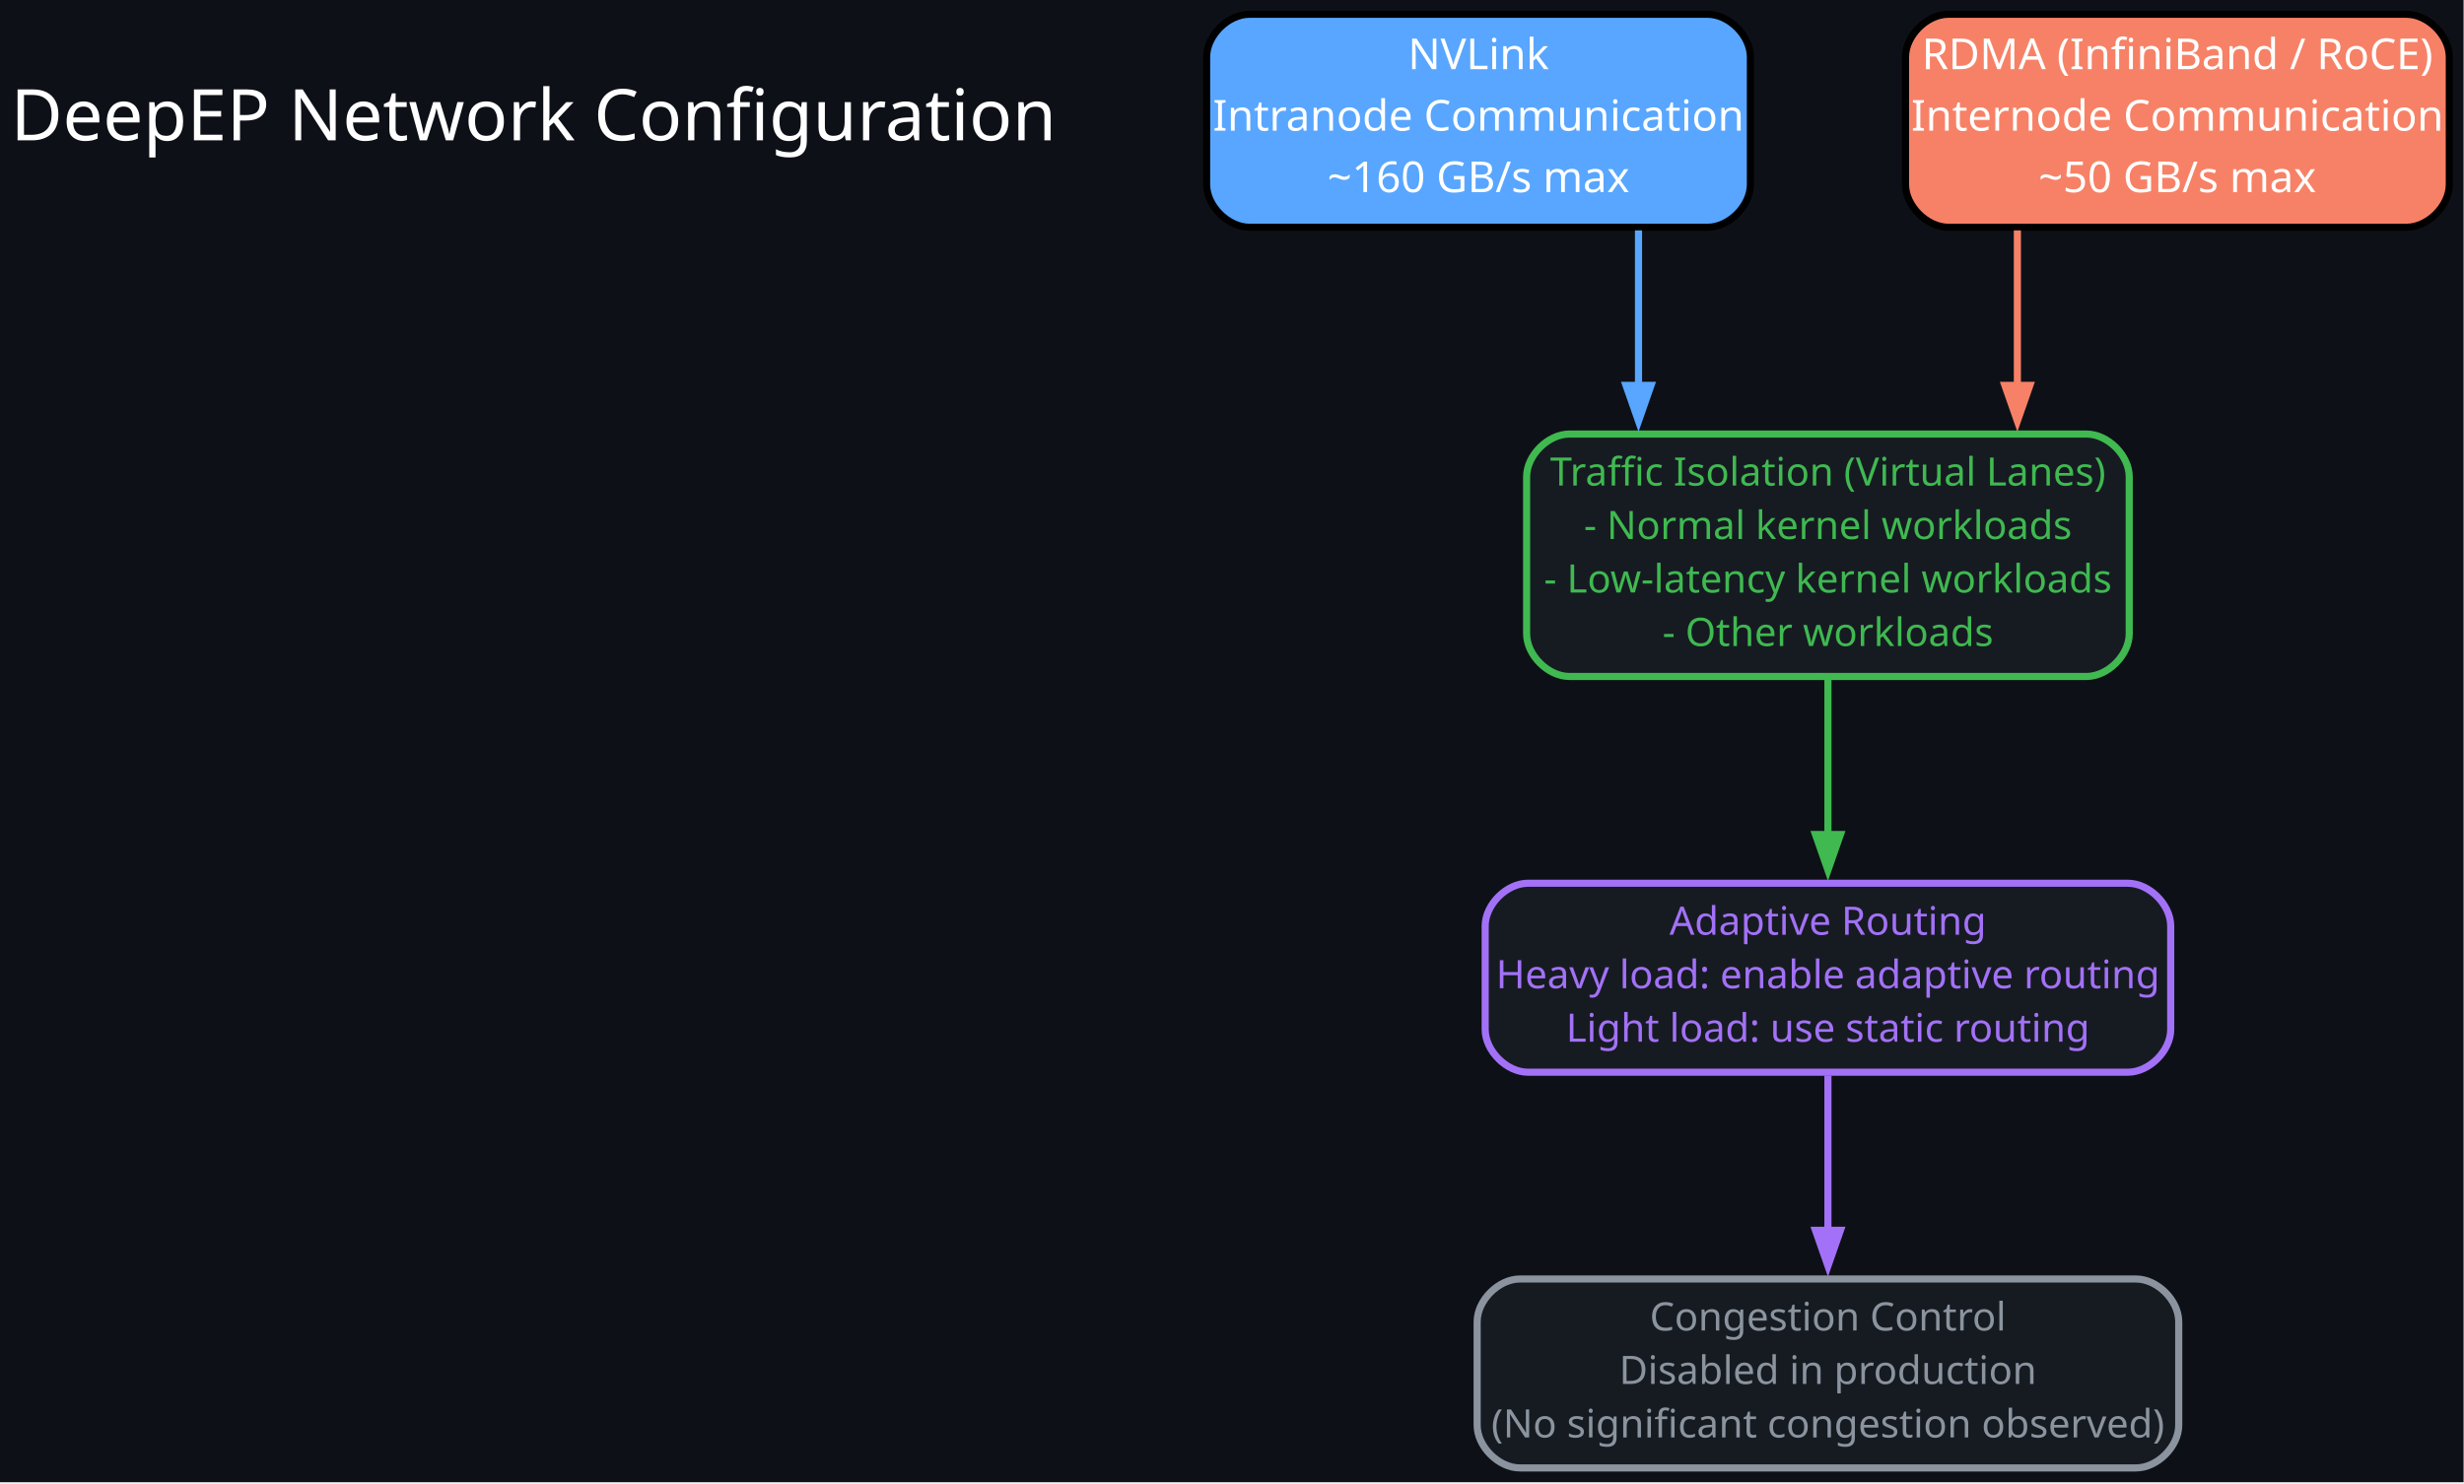
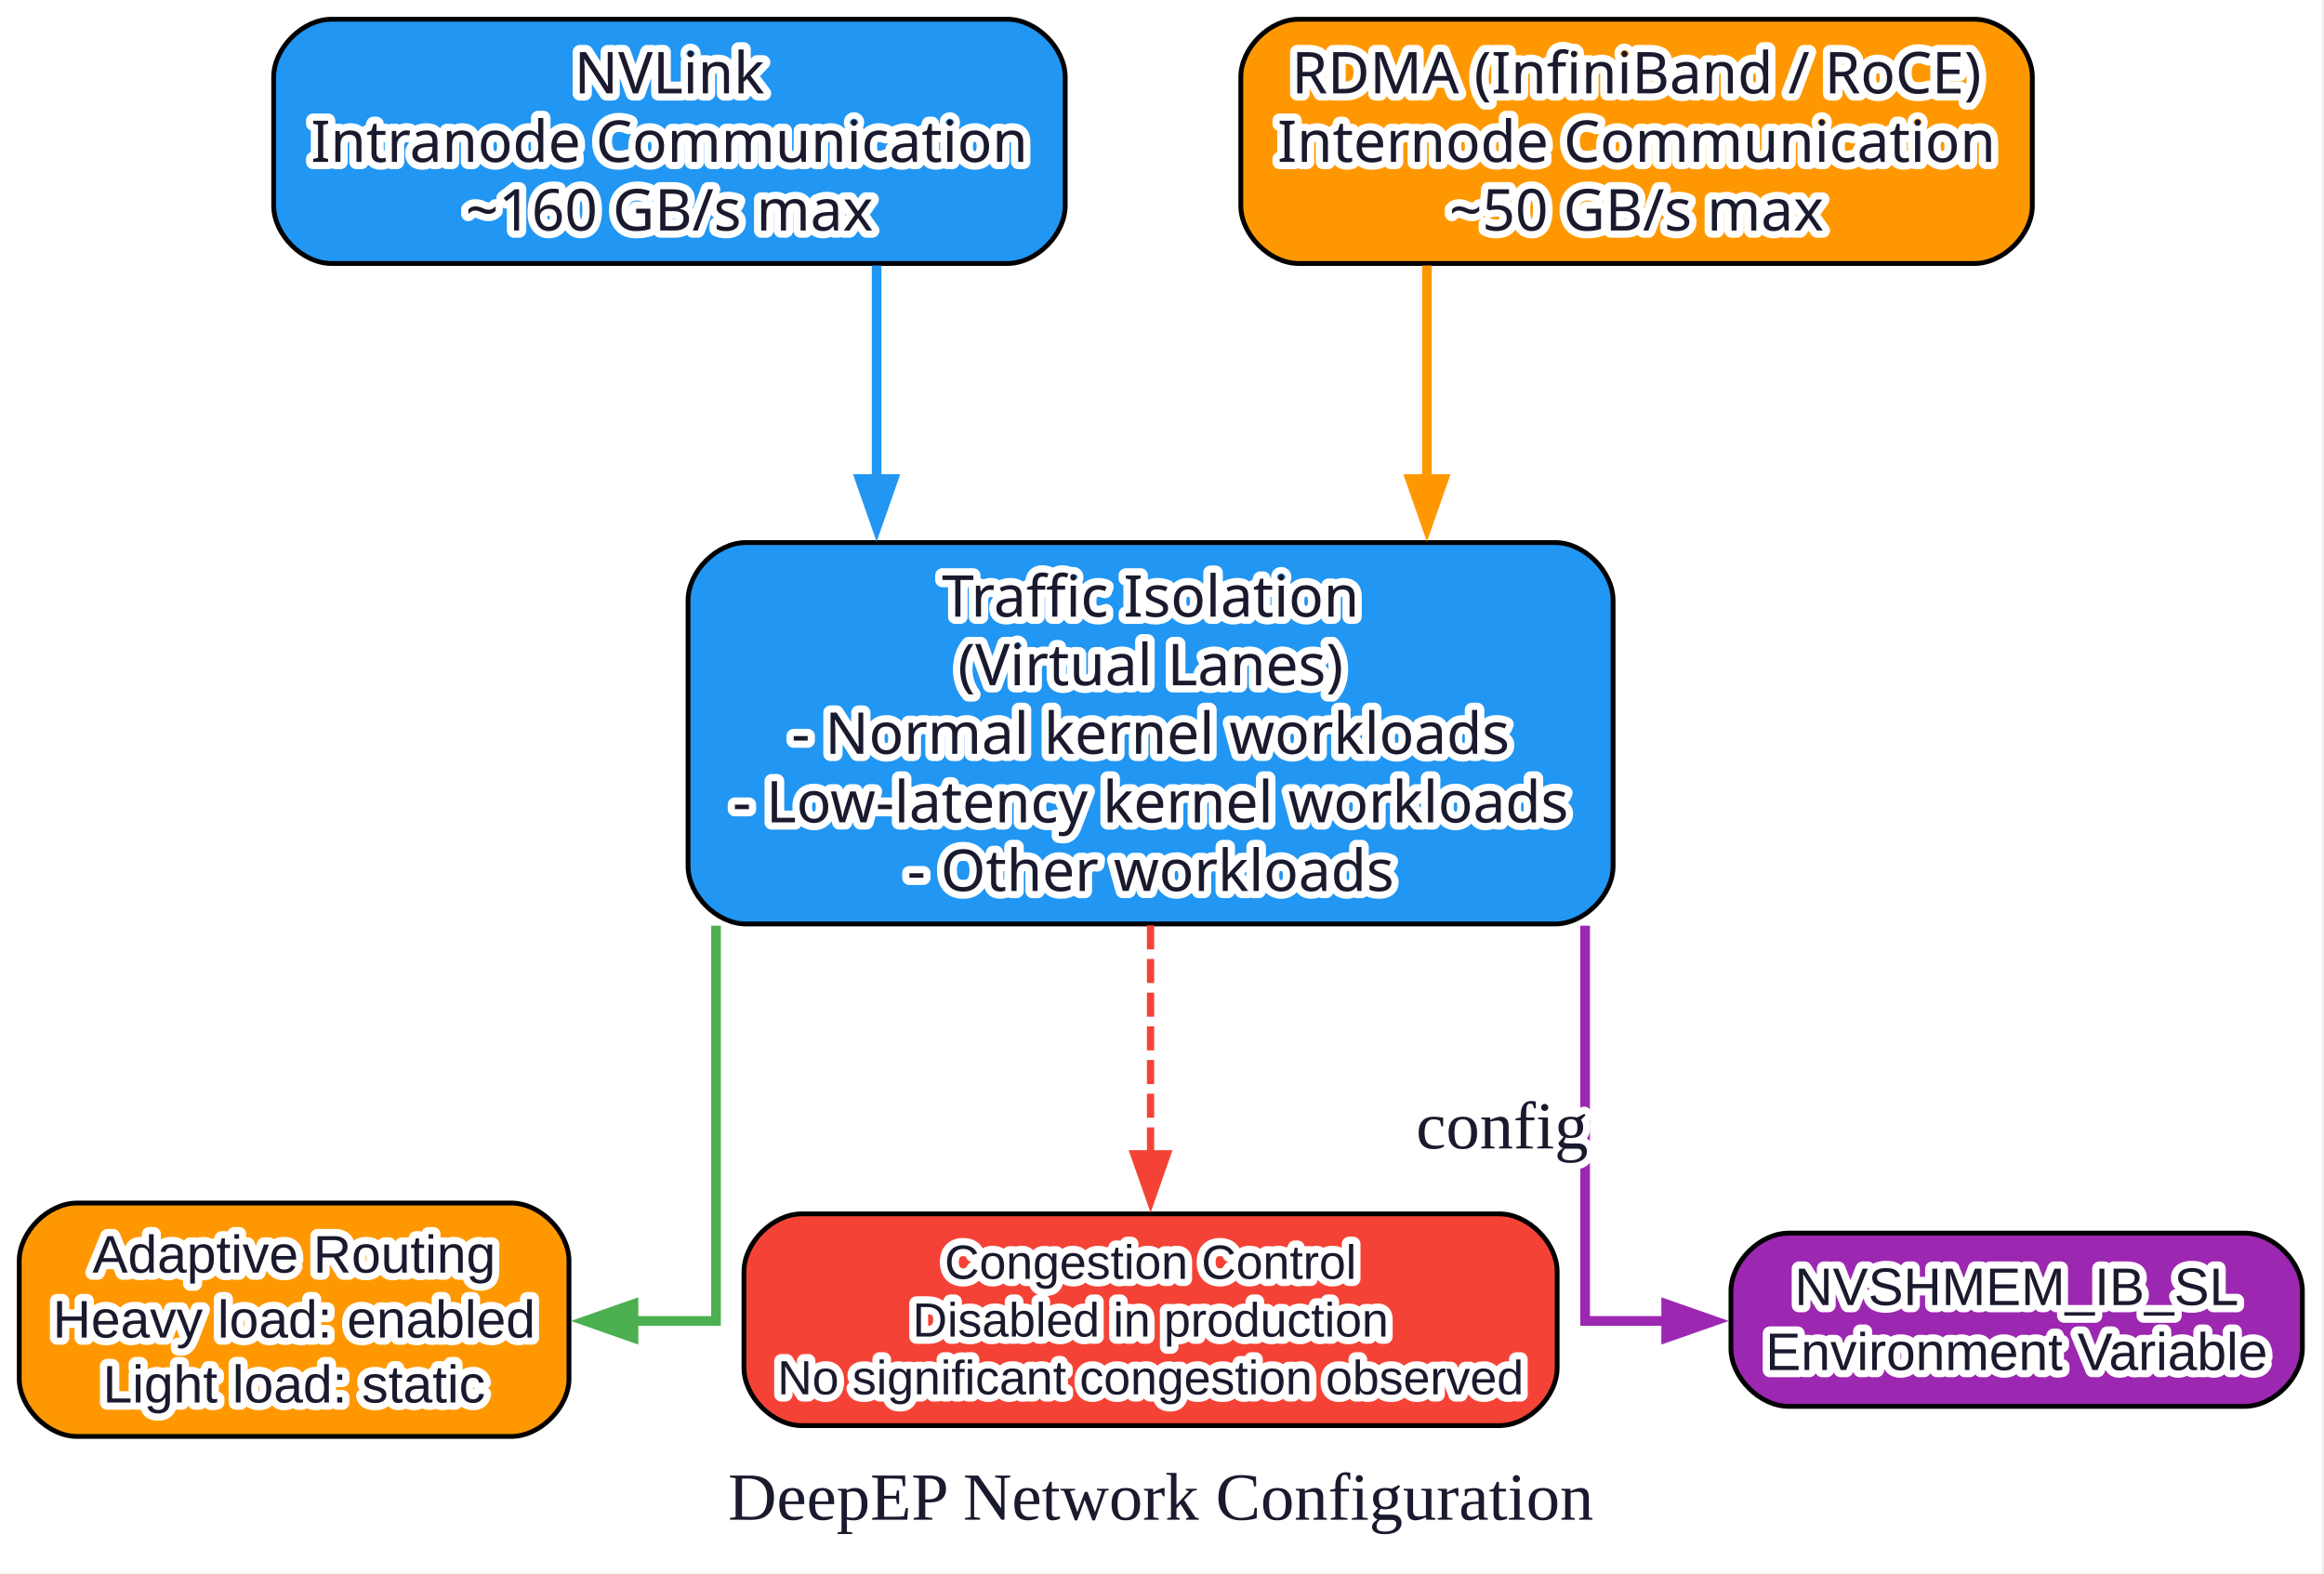
- <svg xmlns="http://www.w3.org/2000/svg" width="691pt" height="416pt" viewBox="0.00 0.00 691.00 416.00">
-   <g id="graph0" class="graph" transform="scale(1 1) rotate(0) translate(4 411.75)">
-     <polygon fill="#0d1117" stroke="none" points="-4,4 -4,-411.75 686.88,-411.75 686.88,4 -4,4" />
+ <svg xmlns="http://www.w3.org/2000/svg" width="483pt" height="327pt" viewBox="0.00 0.00 483.00 327.00">
+   <style>
+ 
+ text { paint-order: stroke; stroke: #ffffff; stroke-width: 3px; stroke-linejoin: round; fill: #1a1a2e; }
+ </style>
+   <g id="graph0" class="graph" transform="scale(1 1) rotate(0) translate(4 323)">
+     <polygon fill="white" stroke="none" points="-4,4 -4,-323 478.5,-323 478.5,4 -4,4" />
+     <text xml:space="preserve" text-anchor="middle" x="237.25" y="-7.2" font-family="Times New Roman,serif" font-size="14.00">DeepEP Network Configuration</text>
    <g id="node1" class="node">
-       <text xml:space="preserve" text-anchor="middle" x="145.62" y="-372.38" font-family="Segoe UI" font-size="20.00" fill="white">DeepEP Network Configuration</text>
+       <path fill="#2196f3" stroke="black" d="M205.38,-319C205.38,-319 64.88,-319 64.88,-319 58.88,-319 52.88,-313 52.88,-307 52.88,-307 52.88,-280.25 52.88,-280.25 52.88,-274.25 58.88,-268.25 64.88,-268.25 64.88,-268.25 205.38,-268.25 205.38,-268.25 211.38,-268.25 217.38,-274.25 217.38,-280.25 217.38,-280.25 217.38,-307 217.38,-307 217.38,-313 211.38,-319 205.38,-319" />
+       <text xml:space="preserve" text-anchor="middle" x="135.12" y="-303.6" font-family="Arial Bold" font-size="12.00" fill="white">NVLink</text>
+       <text xml:space="preserve" text-anchor="middle" x="135.12" y="-289.35" font-family="Arial Bold" font-size="12.00" fill="white">Intranode Communication</text>
+       <text xml:space="preserve" text-anchor="middle" x="135.12" y="-275.1" font-family="Arial Bold" font-size="12.00" fill="white">~160 GB/s max</text>
+     </g>
+     <g id="node3" class="node">
+       <path fill="#2196f3" stroke="black" d="M319.25,-210.25C319.25,-210.25 151,-210.25 151,-210.25 145,-210.25 139,-204.25 139,-198.25 139,-198.25 139,-143 139,-143 139,-137 145,-131 151,-131 151,-131 319.25,-131 319.25,-131 325.25,-131 331.25,-137 331.25,-143 331.25,-143 331.25,-198.25 331.25,-198.25 331.25,-204.25 325.25,-210.25 319.25,-210.25" />
+       <text xml:space="preserve" text-anchor="middle" x="235.12" y="-194.85" font-family="Arial Bold" font-size="12.00" fill="white">Traffic Isolation</text>
+       <text xml:space="preserve" text-anchor="middle" x="235.12" y="-180.6" font-family="Arial Bold" font-size="12.00" fill="white">(Virtual Lanes)</text>
+       <text xml:space="preserve" text-anchor="middle" x="235.12" y="-166.35" font-family="Arial Bold" font-size="12.00" fill="white">- Normal kernel workloads</text>
+       <text xml:space="preserve" text-anchor="middle" x="235.12" y="-152.1" font-family="Arial Bold" font-size="12.00" fill="white">- Low-latency kernel workloads</text>
+       <text xml:space="preserve" text-anchor="middle" x="235.12" y="-137.85" font-family="Arial Bold" font-size="12.00" fill="white">- Other workloads</text>
+     </g>
+     <g id="edge1" class="edge">
+       <path fill="none" stroke="#2196f3" stroke-width="2" d="M178.19,-267.84C178.19,-267.84 178.19,-223.45 178.19,-223.45" />
+       <polygon fill="#2196f3" stroke="#2196f3" stroke-width="2" points="181.69,-223.45 178.19,-213.45 174.69,-223.45 181.69,-223.45" />
    </g>
    <g id="node2" class="node">
-       <path fill="#58a6ff" stroke="black" stroke-width="2" d="M474.88,-407.75C474.88,-407.75 346.38,-407.75 346.38,-407.75 340.38,-407.75 334.38,-401.75 334.38,-395.75 334.38,-395.75 334.38,-360 334.38,-360 334.38,-354 340.38,-348 346.38,-348 346.38,-348 474.88,-348 474.88,-348 480.88,-348 486.88,-354 486.88,-360 486.88,-360 486.88,-395.75 486.88,-395.75 486.88,-401.75 480.88,-407.75 474.88,-407.75" />
-       <text xml:space="preserve" text-anchor="middle" x="410.62" y="-392.35" font-family="Segoe UI" font-size="12.00" fill="white">NVLink</text>
-       <text xml:space="preserve" text-anchor="middle" x="410.62" y="-375.1" font-family="Segoe UI" font-size="12.00" fill="white">Intranode Communication</text>
-       <text xml:space="preserve" text-anchor="middle" x="410.62" y="-357.85" font-family="Segoe UI" font-size="12.00" fill="white">~160 GB/s max</text>
+       <path fill="#ff9800" stroke="black" d="M406.38,-319C406.38,-319 265.88,-319 265.88,-319 259.88,-319 253.88,-313 253.88,-307 253.88,-307 253.88,-280.25 253.88,-280.25 253.88,-274.25 259.88,-268.25 265.88,-268.25 265.88,-268.25 406.38,-268.25 406.38,-268.25 412.38,-268.25 418.38,-274.25 418.38,-280.25 418.38,-280.25 418.38,-307 418.38,-307 418.38,-313 412.38,-319 406.38,-319" />
+       <text xml:space="preserve" text-anchor="middle" x="336.12" y="-303.6" font-family="Arial Bold" font-size="12.00" fill="white">RDMA (InfiniBand / RoCE)</text>
+       <text xml:space="preserve" text-anchor="middle" x="336.12" y="-289.35" font-family="Arial Bold" font-size="12.00" fill="white">Internode Communication</text>
+       <text xml:space="preserve" text-anchor="middle" x="336.12" y="-275.1" font-family="Arial Bold" font-size="12.00" fill="white">~50 GB/s max</text>
+     </g>
+     <g id="edge2" class="edge">
+       <path fill="none" stroke="#ff9800" stroke-width="2" d="M292.56,-267.84C292.56,-267.84 292.56,-223.45 292.56,-223.45" />
+       <polygon fill="#ff9800" stroke="#ff9800" stroke-width="2" points="296.06,-223.45 292.56,-213.45 289.06,-223.45 296.06,-223.45" />
    </g>
    <g id="node4" class="node">
-       <path fill="#161b22" stroke="#3fb950" stroke-width="2" d="M581.12,-290C581.12,-290 436.12,-290 436.12,-290 430.12,-290 424.12,-284 424.12,-278 424.12,-278 424.12,-234 424.12,-234 424.12,-228 430.12,-222 436.12,-222 436.12,-222 581.12,-222 581.12,-222 587.12,-222 593.12,-228 593.12,-234 593.12,-234 593.12,-278 593.12,-278 593.12,-284 587.12,-290 581.12,-290" />
-       <text xml:space="preserve" text-anchor="middle" x="508.62" y="-275.55" font-family="Segoe UI" font-size="11.00" fill="#3fb950">Traffic Isolation (Virtual Lanes)</text>
-       <text xml:space="preserve" text-anchor="middle" x="508.62" y="-260.55" font-family="Segoe UI" font-size="11.00" fill="#3fb950">- Normal kernel workloads</text>
-       <text xml:space="preserve" text-anchor="middle" x="508.62" y="-245.55" font-family="Segoe UI" font-size="11.00" fill="#3fb950">- Low-latency kernel workloads</text>
-       <text xml:space="preserve" text-anchor="middle" x="508.62" y="-230.55" font-family="Segoe UI" font-size="11.00" fill="#3fb950">- Other workloads</text>
+       <path fill="#ff9800" stroke="black" d="M102.25,-73C102.25,-73 12,-73 12,-73 6,-73 0,-67 0,-61 0,-61 0,-36.5 0,-36.5 0,-30.5 6,-24.5 12,-24.5 12,-24.5 102.25,-24.5 102.25,-24.5 108.25,-24.5 114.25,-30.5 114.25,-36.5 114.25,-36.5 114.25,-61 114.25,-61 114.25,-67 108.25,-73 102.25,-73" />
+       <text xml:space="preserve" text-anchor="middle" x="57.12" y="-58.55" font-family="Arial" font-size="11.00" fill="white">Adaptive Routing</text>
+       <text xml:space="preserve" text-anchor="middle" x="57.12" y="-45.05" font-family="Arial" font-size="11.00" fill="white">Heavy load: enabled</text>
+       <text xml:space="preserve" text-anchor="middle" x="57.12" y="-31.55" font-family="Arial" font-size="11.00" fill="white">Light load: static</text>
    </g>
-     <g id="edge1" class="edge">
-       <path fill="none" stroke="#58a6ff" stroke-width="2" d="M455.5,-347.12C455.5,-347.12 455.5,-303.65 455.5,-303.65" />
-       <polygon fill="#58a6ff" stroke="#58a6ff" stroke-width="2" points="459,-303.65 455.5,-293.65 452,-303.65 459,-303.65" />
-     </g>
-     <g id="node3" class="node">
-       <path fill="#f78166" stroke="black" stroke-width="2" d="M670.88,-407.75C670.88,-407.75 542.38,-407.75 542.38,-407.75 536.38,-407.75 530.38,-401.75 530.38,-395.75 530.38,-395.75 530.38,-360 530.38,-360 530.38,-354 536.38,-348 542.38,-348 542.38,-348 670.88,-348 670.88,-348 676.88,-348 682.88,-354 682.88,-360 682.88,-360 682.88,-395.75 682.88,-395.75 682.88,-401.75 676.88,-407.75 670.88,-407.75" />
-       <text xml:space="preserve" text-anchor="middle" x="606.62" y="-392.35" font-family="Segoe UI" font-size="12.00" fill="white">RDMA (InfiniBand / RoCE)</text>
-       <text xml:space="preserve" text-anchor="middle" x="606.62" y="-375.1" font-family="Segoe UI" font-size="12.00" fill="white">Internode Communication</text>
-       <text xml:space="preserve" text-anchor="middle" x="606.62" y="-357.85" font-family="Segoe UI" font-size="12.00" fill="white">~50 GB/s max</text>
-     </g>
-     <g id="edge2" class="edge">
-       <path fill="none" stroke="#f78166" stroke-width="2" d="M561.75,-347.12C561.75,-347.12 561.75,-303.65 561.75,-303.65" />
-       <polygon fill="#f78166" stroke="#f78166" stroke-width="2" points="565.25,-303.65 561.75,-293.65 558.25,-303.65 565.25,-303.65" />
+     <g id="edge3" class="edge">
+       <path fill="none" stroke="#4caf50" stroke-width="2" d="M144.81,-130.64C144.81,-95.02 144.81,-48.5 144.81,-48.5 144.81,-48.5 127.66,-48.5 127.66,-48.5" />
+       <polygon fill="#4caf50" stroke="#4caf50" stroke-width="2" points="127.66,-45 117.66,-48.5 127.66,-52 127.66,-45" />
    </g>
    <g id="node5" class="node">
-       <path fill="#161b22" stroke="#a371f7" stroke-width="2" d="M592.75,-164C592.75,-164 424.5,-164 424.5,-164 418.5,-164 412.5,-158 412.5,-152 412.5,-152 412.5,-123 412.5,-123 412.5,-117 418.5,-111 424.5,-111 424.5,-111 592.75,-111 592.75,-111 598.75,-111 604.75,-117 604.75,-123 604.75,-123 604.75,-152 604.75,-152 604.75,-158 598.75,-164 592.75,-164" />
-       <text xml:space="preserve" text-anchor="middle" x="508.62" y="-149.55" font-family="Segoe UI" font-size="11.00" fill="#a371f7">Adaptive Routing</text>
-       <text xml:space="preserve" text-anchor="middle" x="508.62" y="-134.55" font-family="Segoe UI" font-size="11.00" fill="#a371f7">Heavy load: enable adaptive routing</text>
-       <text xml:space="preserve" text-anchor="middle" x="508.62" y="-119.55" font-family="Segoe UI" font-size="11.00" fill="#a371f7">Light load: use static routing</text>
+       <path fill="#f44336" stroke="black" d="M307.62,-70.75C307.62,-70.75 162.62,-70.75 162.62,-70.75 156.62,-70.75 150.62,-64.75 150.62,-58.75 150.62,-58.75 150.62,-38.75 150.62,-38.75 150.62,-32.75 156.62,-26.75 162.62,-26.75 162.62,-26.75 307.62,-26.75 307.62,-26.75 313.62,-26.75 319.62,-32.75 319.62,-38.75 319.62,-38.75 319.62,-58.75 319.62,-58.75 319.62,-64.75 313.62,-70.75 307.62,-70.75" />
+       <text xml:space="preserve" text-anchor="middle" x="235.12" y="-57.25" font-family="Arial" font-size="10.00" fill="white">Congestion Control</text>
+       <text xml:space="preserve" text-anchor="middle" x="235.12" y="-45.25" font-family="Arial" font-size="10.00" fill="white">Disabled in production</text>
+       <text xml:space="preserve" text-anchor="middle" x="235.12" y="-33.25" font-family="Arial" font-size="10.00" fill="white">No significant congestion observed</text>
    </g>
-     <g id="edge3" class="edge">
-       <path fill="none" stroke="#3fb950" stroke-width="2" d="M508.62,-221.09C508.62,-221.09 508.62,-177.68 508.62,-177.68" />
-       <polygon fill="#3fb950" stroke="#3fb950" stroke-width="2" points="512.13,-177.68 508.63,-167.68 505.13,-177.68 512.13,-177.68" />
+     <g id="edge4" class="edge">
+       <path fill="none" stroke="#f44336" stroke-width="1.5" stroke-dasharray="5,2" d="M235.12,-130.72C235.12,-130.72 235.12,-83.23 235.12,-83.23" />
+       <polygon fill="#f44336" stroke="#f44336" stroke-width="1.5" points="238.63,-83.23 235.13,-73.23 231.63,-83.23 238.63,-83.23" />
    </g>
    <g id="node6" class="node">
-       <path fill="#161b22" stroke="#8b949e" stroke-width="2" d="M595,-53C595,-53 422.25,-53 422.25,-53 416.25,-53 410.25,-47 410.25,-41 410.25,-41 410.25,-12 410.25,-12 410.25,-6 416.25,0 422.25,0 422.25,0 595,0 595,0 601,0 607,-6 607,-12 607,-12 607,-41 607,-41 607,-47 601,-53 595,-53" />
-       <text xml:space="preserve" text-anchor="middle" x="508.62" y="-38.55" font-family="Segoe UI" font-size="11.00" fill="#8b949e">Congestion Control</text>
-       <text xml:space="preserve" text-anchor="middle" x="508.62" y="-23.55" font-family="Segoe UI" font-size="11.00" fill="#8b949e">Disabled in production</text>
-       <text xml:space="preserve" text-anchor="middle" x="508.62" y="-8.55" font-family="Segoe UI" font-size="11.00" fill="#8b949e">(No significant congestion observed)</text>
+       <path fill="#9c27b0" stroke="black" d="M462.5,-66.75C462.5,-66.75 367.75,-66.75 367.75,-66.75 361.75,-66.75 355.75,-60.75 355.75,-54.75 355.75,-54.75 355.75,-42.75 355.75,-42.75 355.75,-36.75 361.75,-30.75 367.75,-30.75 367.75,-30.75 462.5,-30.75 462.5,-30.75 468.5,-30.75 474.5,-36.75 474.5,-42.75 474.5,-42.75 474.5,-54.75 474.5,-54.75 474.5,-60.75 468.5,-66.75 462.5,-66.75" />
+       <text xml:space="preserve" text-anchor="middle" x="415.12" y="-51.8" font-family="Arial" font-size="11.00" fill="white">NVSHMEM_IB_SL</text>
+       <text xml:space="preserve" text-anchor="middle" x="415.12" y="-38.3" font-family="Arial" font-size="11.00" fill="white">Environment Variable</text>
    </g>
-     <g id="edge4" class="edge">
-       <path fill="none" stroke="#a371f7" stroke-width="2" d="M508.62,-110.06C508.62,-110.06 508.62,-66.65 508.62,-66.65" />
-       <polygon fill="#a371f7" stroke="#a371f7" stroke-width="2" points="512.13,-66.65 508.63,-56.65 505.13,-66.65 512.13,-66.65" />
+     <g id="edge5" class="edge">
+       <path fill="none" stroke="#9c27b0" stroke-width="2" d="M325.44,-130.64C325.44,-95.02 325.44,-48.5 325.44,-48.5 325.44,-48.5 342.28,-48.5 342.28,-48.5" />
+       <polygon fill="#9c27b0" stroke="#9c27b0" stroke-width="2" points="342.28,-52 352.28,-48.5 342.28,-45 342.28,-52" />
+       <text xml:space="preserve" text-anchor="middle" x="308.19" y="-84.35" font-family="Times New Roman,serif" font-size="14.00">config</text>
    </g>
  </g>
</svg>
